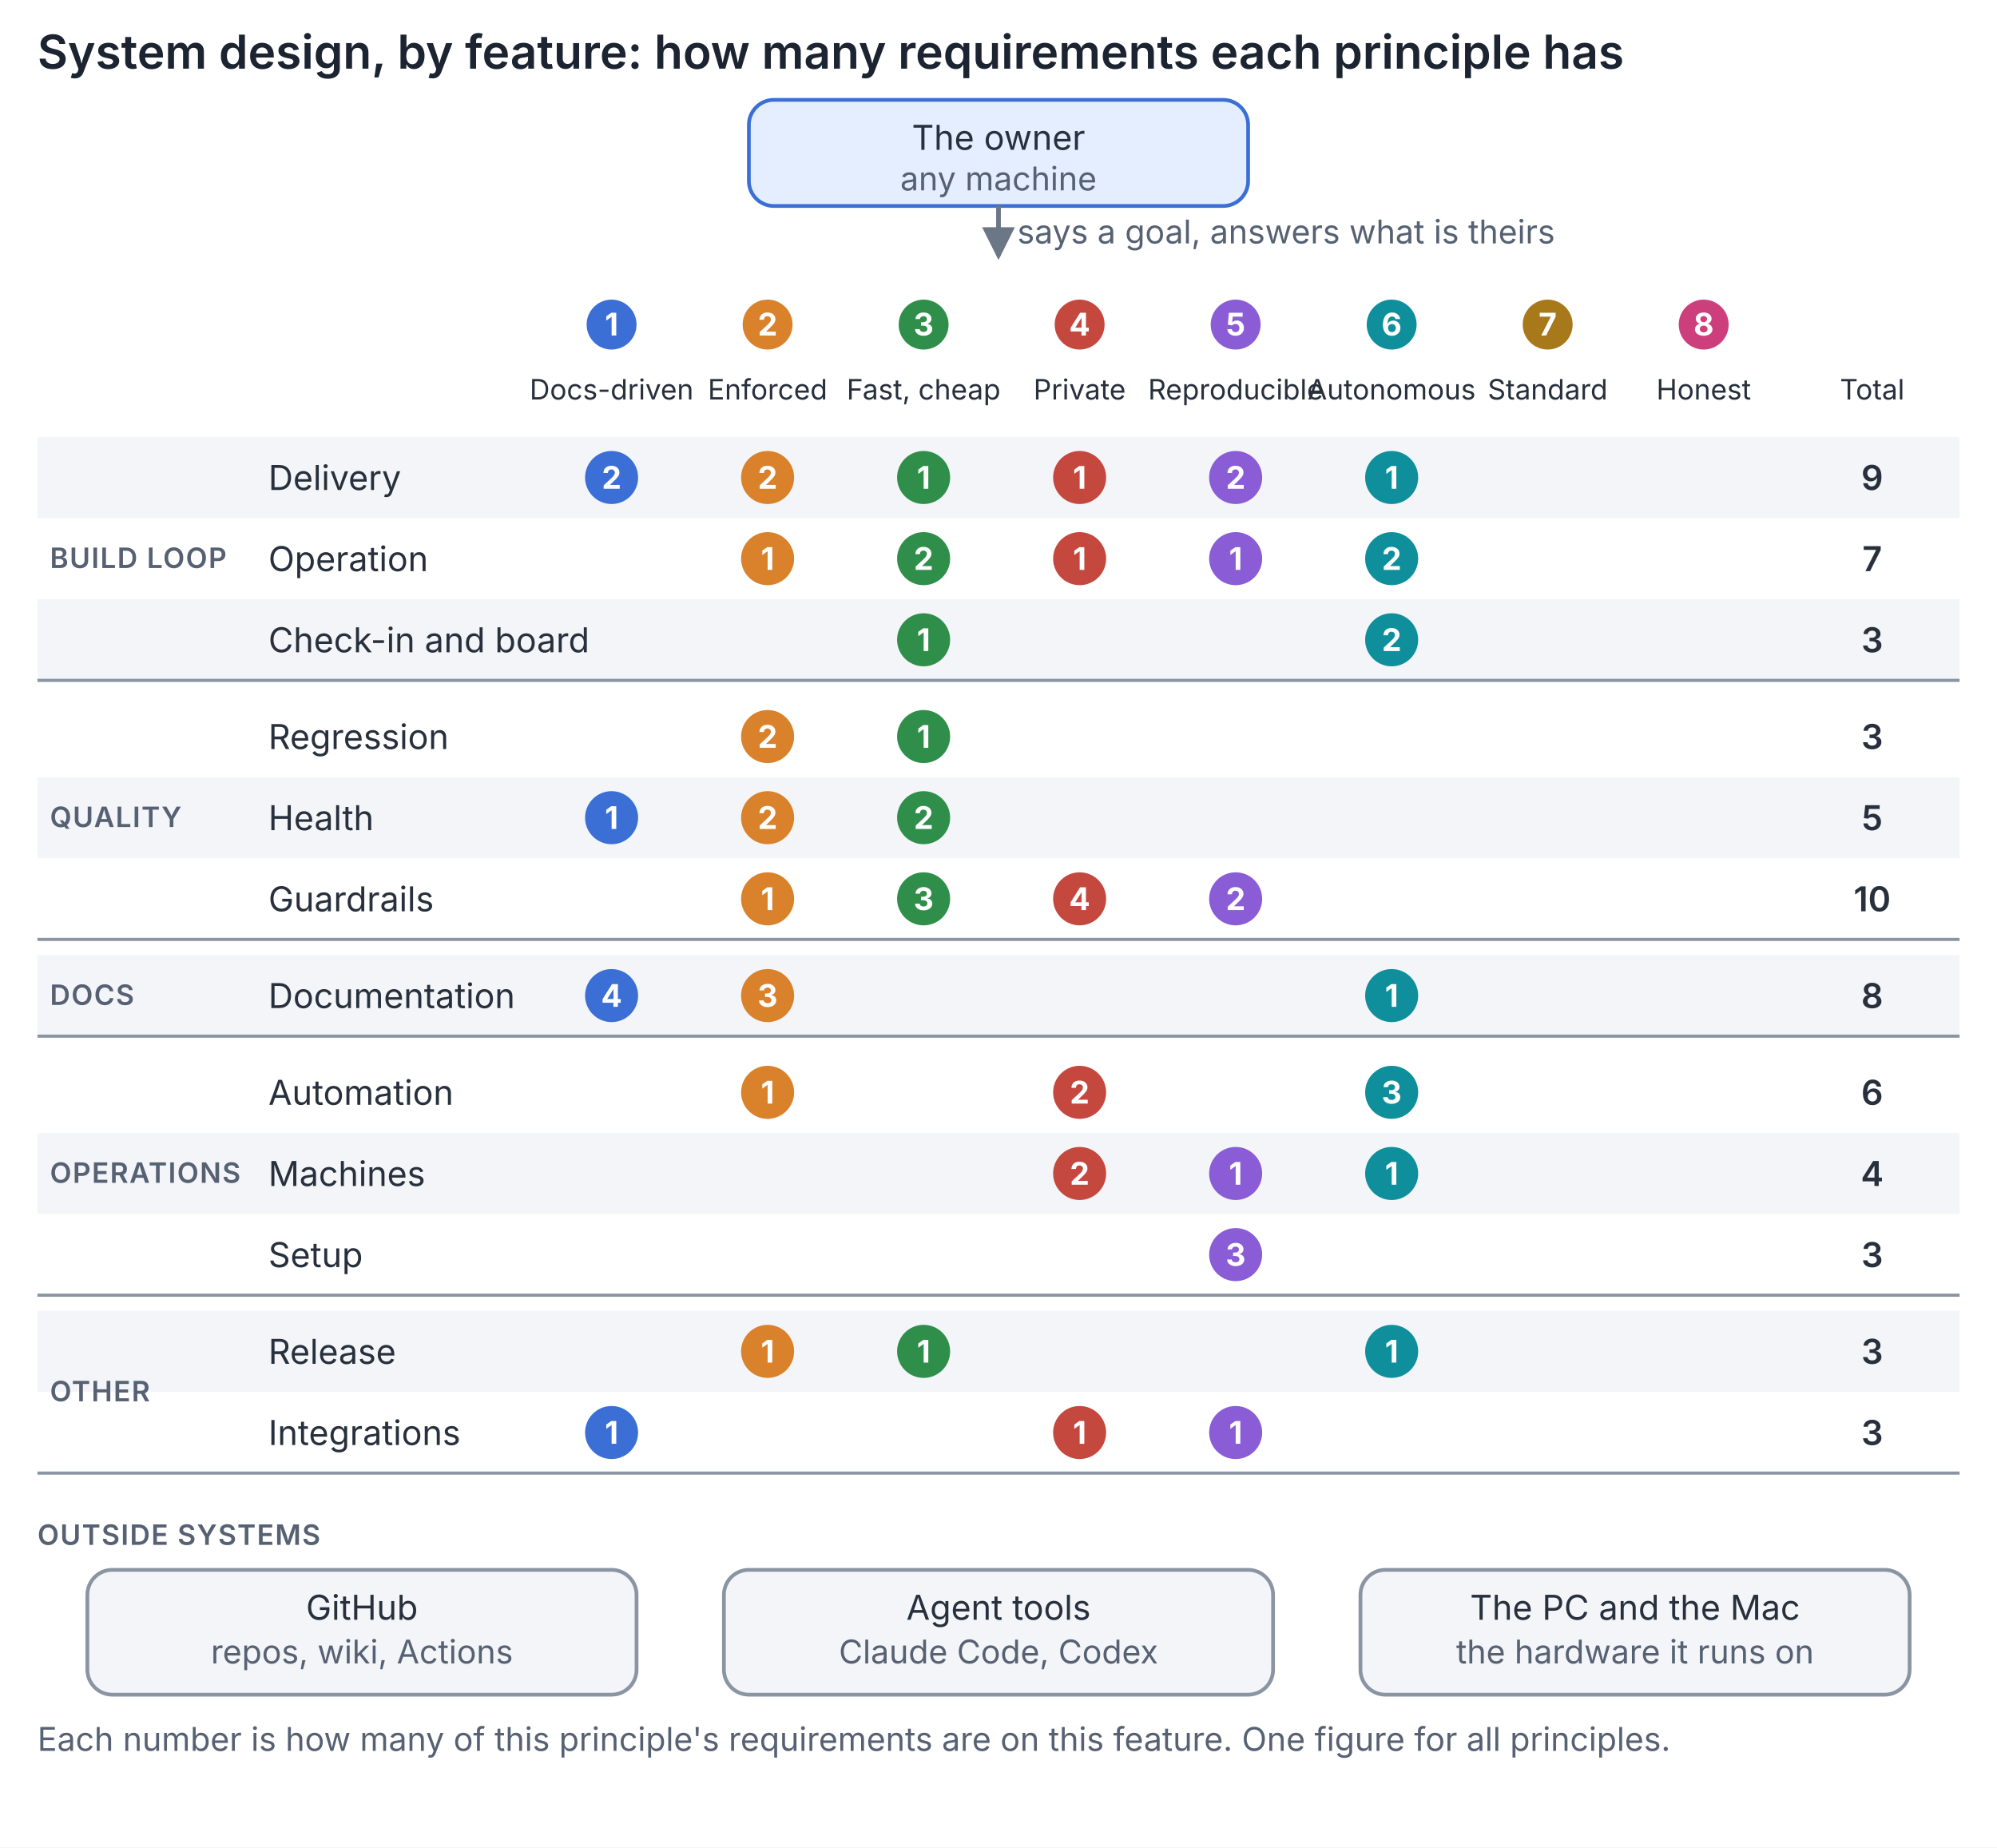
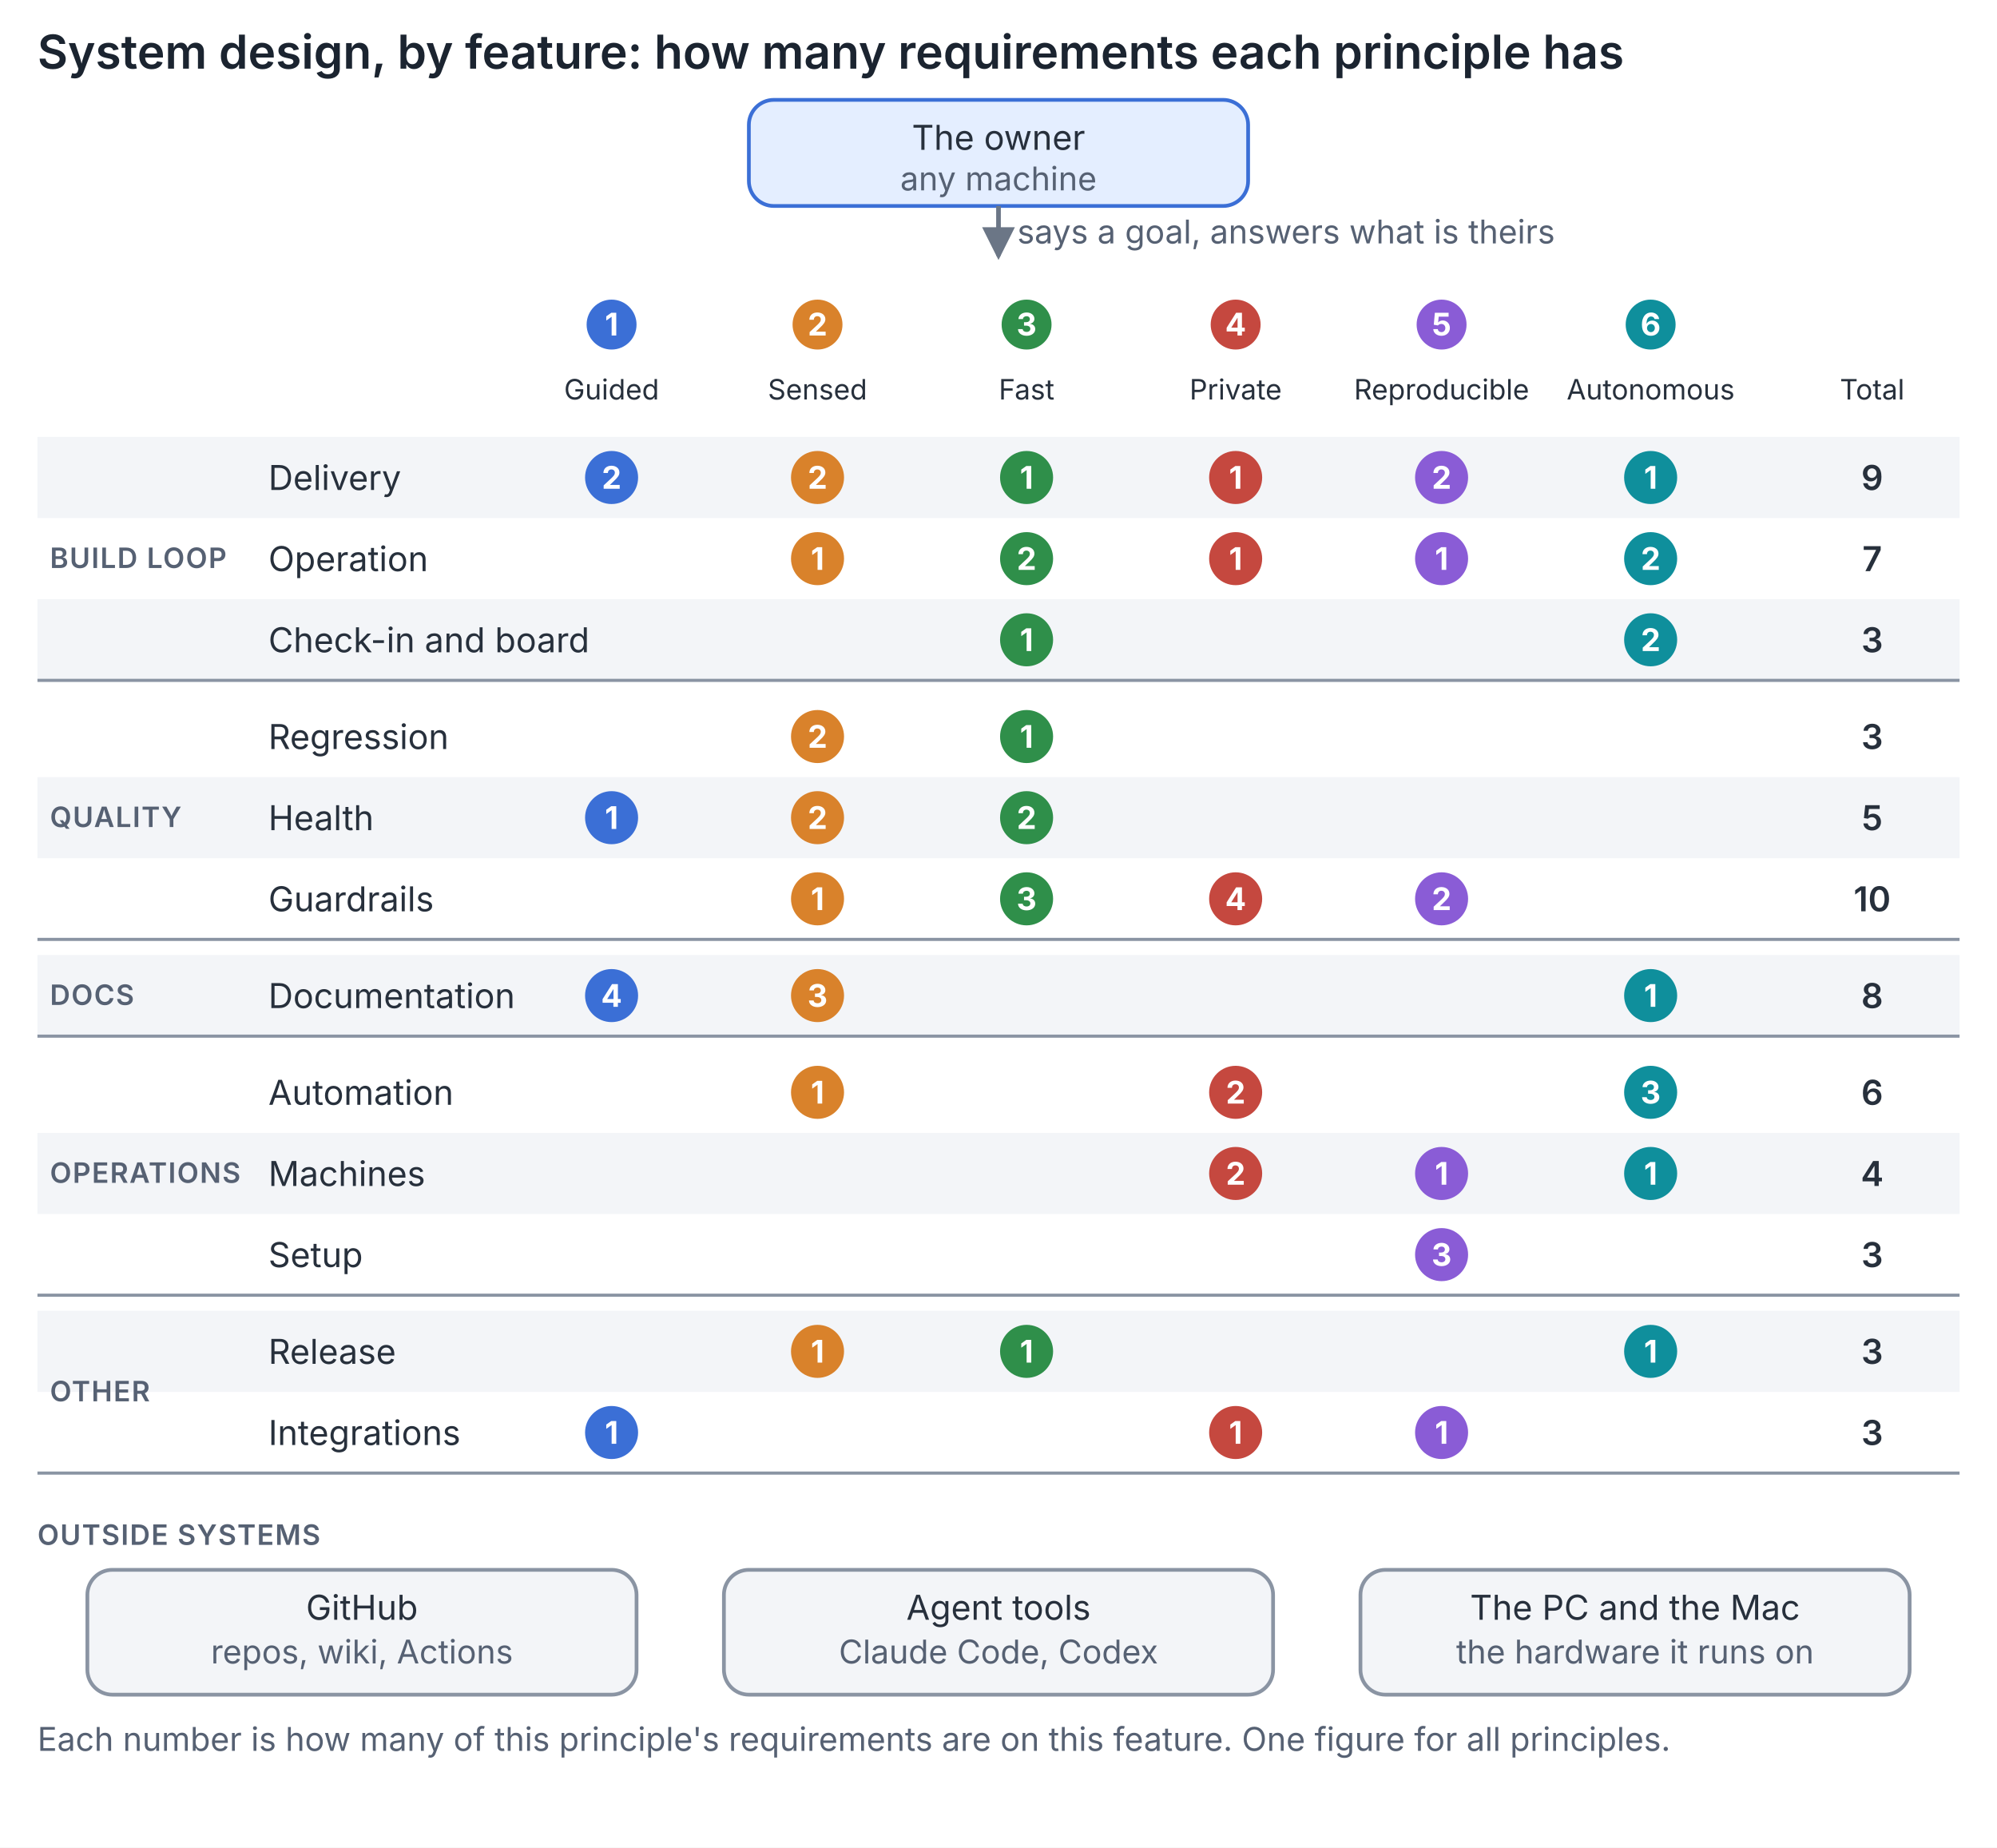
<svg xmlns="http://www.w3.org/2000/svg" viewBox="0 0 640 592" width="640" role="img" aria-label="System design, by feature: how many requirements each principle has">
  <style>.t{font:600 15px system-ui,-apple-system,Segoe UI,sans-serif;fill:#1b2430}.h{font:600 9px system-ui,-apple-system,Segoe UI,sans-serif;fill:#566173;letter-spacing:.04em}.s{font:400 11px system-ui,-apple-system,Segoe UI,sans-serif;fill:#27303c}.x{font:400 10.5px system-ui,-apple-system,Segoe UI,sans-serif;fill:#566173}.n{font:400 9px system-ui,-apple-system,Segoe UI,sans-serif;fill:#27303c}.k{font:700 10px system-ui,-apple-system,Segoe UI,sans-serif;fill:#fff}.bg{fill:#fff}.you{fill:#e4eeff;stroke:#3b6fd6}.box{fill:#f3f5f8;stroke:#8a94a3}.stripe{fill:#f3f5f8}.rule{stroke:#8a94a3;stroke-width:1}.a{stroke:#6b7686;stroke-width:1.5;fill:none}.ah{fill:#6b7686}.c1{fill:#3b6fd6}.c2{fill:#d9822b}.c3{fill:#2f8f4a}.c4{fill:#c5483f}.c5{fill:#8a5cd6}.c6{fill:#0f8f9c}.c7{fill:#a8791a}.c8{fill:#cc3f7c}@media (prefers-color-scheme: dark){.t{fill:#eef2f6}.h,.x{fill:#a3afbf}.s,.n{fill:#e1e7ee}.k{fill:#12171d}.bg{fill:#12171d}.you{fill:#162a4f;stroke:#6d9bf0}.box{fill:#222b36;stroke:#5c6b7d}.stripe{fill:#181e26}.rule{stroke:#5c6b7d}.a{stroke:#9aa7b8}.ah{fill:#9aa7b8}.c1{fill:#6d9bf0}.c2{fill:#f0a050}.c3{fill:#4fb56c}.c4{fill:#e0736a}.c5{fill:#b08cf0}.c6{fill:#3fc4d2}.c7{fill:#e0b84a}.c8{fill:#f07aa8}}</style>
  <defs>
    <marker id="ah" viewBox="0 0 8 8" refX="7" refY="4" markerWidth="7" markerHeight="7" orient="auto-start-reverse">
      <path d="M0 0 L8 4 L0 8 z" class="ah" />
    </marker>
  </defs>
  <rect width="640" height="592" class="bg" />
  <text x="12" y="22" class="t">System design, by feature: how many requirements each principle has</text>
  <rect x="240" y="32" width="160" height="34" rx="8" class="you" stroke-width="1.2" />
  <text x="320" y="48" text-anchor="middle" class="s">The owner</text>
  <text x="320" y="61" text-anchor="middle" class="x">any machine</text>
  <path d="M320 66 L320 82" class="a" marker-end="url(#ah)" />
  <text x="326" y="78" class="x">says a goal, answers what is theirs</text>
  <circle cx="196" cy="104" r="8" class="c1" />
  <text x="196" y="107.5" text-anchor="middle" class="k">1</text>
-   <text x="196" y="128" text-anchor="middle" class="n" textLength="46" lengthAdjust="spacingAndGlyphs">Docs-driven</text>
-   <circle cx="246" cy="104" r="8" class="c2" />
-   <text x="246" y="107.5" text-anchor="middle" class="k">2</text>
-   <text x="246" y="128" text-anchor="middle" class="n">Enforced</text>
-   <circle cx="296" cy="104" r="8" class="c3" />
-   <text x="296" y="107.5" text-anchor="middle" class="k">3</text>
-   <text x="296" y="128" text-anchor="middle" class="n" textLength="46" lengthAdjust="spacingAndGlyphs">Fast, cheap</text>
-   <circle cx="346" cy="104" r="8" class="c4" />
-   <text x="346" y="107.5" text-anchor="middle" class="k">4</text>
-   <text x="346" y="128" text-anchor="middle" class="n">Private</text>
-   <circle cx="396" cy="104" r="8" class="c5" />
-   <text x="396" y="107.5" text-anchor="middle" class="k">5</text>
-   <text x="396" y="128" text-anchor="middle" class="n" textLength="46" lengthAdjust="spacingAndGlyphs">Reproducible</text>
-   <circle cx="446" cy="104" r="8" class="c6" />
-   <text x="446" y="107.5" text-anchor="middle" class="k">6</text>
-   <text x="446" y="128" text-anchor="middle" class="n">Autonomous</text>
-   <circle cx="496" cy="104" r="8" class="c7" />
-   <text x="496" y="107.5" text-anchor="middle" class="k">7</text>
-   <text x="496" y="128" text-anchor="middle" class="n">Standard</text>
-   <circle cx="546" cy="104" r="8" class="c8" />
-   <text x="546" y="107.5" text-anchor="middle" class="k">8</text>
-   <text x="546" y="128" text-anchor="middle" class="n">Honest</text>
+   <text x="196" y="128" text-anchor="middle" class="n">Guided</text>
+   <circle cx="262" cy="104" r="8" class="c2" />
+   <text x="262" y="107.5" text-anchor="middle" class="k">2</text>
+   <text x="262" y="128" text-anchor="middle" class="n">Sensed</text>
+   <circle cx="329" cy="104" r="8" class="c3" />
+   <text x="329" y="107.5" text-anchor="middle" class="k">3</text>
+   <text x="329" y="128" text-anchor="middle" class="n">Fast</text>
+   <circle cx="396" cy="104" r="8" class="c4" />
+   <text x="396" y="107.5" text-anchor="middle" class="k">4</text>
+   <text x="396" y="128" text-anchor="middle" class="n">Private</text>
+   <circle cx="462" cy="104" r="8" class="c5" />
+   <text x="462" y="107.5" text-anchor="middle" class="k">5</text>
+   <text x="462" y="128" text-anchor="middle" class="n" textLength="46" lengthAdjust="spacingAndGlyphs">Reproducible</text>
+   <circle cx="529" cy="104" r="8" class="c6" />
+   <text x="529" y="107.5" text-anchor="middle" class="k">6</text>
+   <text x="529" y="128" text-anchor="middle" class="n">Autonomous</text>
  <text x="600" y="128" text-anchor="middle" class="n">Total</text>
  <rect x="12" y="140" width="616" height="26" class="stripe" />
  <text x="86" y="157" class="s">Delivery</text>
  <circle cx="196.0" cy="153.0" r="8.5" class="c1" />
  <text x="196.0" y="156.6" text-anchor="middle" class="k">2</text>
-   <circle cx="246.0" cy="153.0" r="8.5" class="c2" />
-   <text x="246.0" y="156.6" text-anchor="middle" class="k">2</text>
-   <circle cx="296.0" cy="153.0" r="8.5" class="c3" />
-   <text x="296.0" y="156.6" text-anchor="middle" class="k">1</text>
-   <circle cx="346.0" cy="153.0" r="8.5" class="c4" />
-   <text x="346.0" y="156.6" text-anchor="middle" class="k">1</text>
-   <circle cx="396.0" cy="153.0" r="8.5" class="c5" />
-   <text x="396.0" y="156.6" text-anchor="middle" class="k">2</text>
-   <circle cx="446.0" cy="153.0" r="8.5" class="c6" />
-   <text x="446.0" y="156.6" text-anchor="middle" class="k">1</text>
+   <circle cx="262.0" cy="153.0" r="8.5" class="c2" />
+   <text x="262.0" y="156.6" text-anchor="middle" class="k">2</text>
+   <circle cx="329.0" cy="153.0" r="8.5" class="c3" />
+   <text x="329.0" y="156.6" text-anchor="middle" class="k">1</text>
+   <circle cx="396.0" cy="153.0" r="8.5" class="c4" />
+   <text x="396.0" y="156.6" text-anchor="middle" class="k">1</text>
+   <circle cx="462.0" cy="153.0" r="8.5" class="c5" />
+   <text x="462.0" y="156.6" text-anchor="middle" class="k">2</text>
+   <circle cx="529.0" cy="153.0" r="8.5" class="c6" />
+   <text x="529.0" y="156.6" text-anchor="middle" class="k">1</text>
  <text x="600" y="157" text-anchor="middle" class="s" style="font-weight:600">9</text>
  <text x="86" y="183" class="s">Operation</text>
-   <circle cx="246.0" cy="179.0" r="8.5" class="c2" />
-   <text x="246.0" y="182.6" text-anchor="middle" class="k">1</text>
-   <circle cx="296.0" cy="179.0" r="8.5" class="c3" />
-   <text x="296.0" y="182.6" text-anchor="middle" class="k">2</text>
-   <circle cx="346.0" cy="179.0" r="8.5" class="c4" />
-   <text x="346.0" y="182.6" text-anchor="middle" class="k">1</text>
-   <circle cx="396.0" cy="179.0" r="8.5" class="c5" />
+   <circle cx="262.0" cy="179.0" r="8.5" class="c2" />
+   <text x="262.0" y="182.6" text-anchor="middle" class="k">1</text>
+   <circle cx="329.0" cy="179.0" r="8.5" class="c3" />
+   <text x="329.0" y="182.6" text-anchor="middle" class="k">2</text>
+   <circle cx="396.0" cy="179.0" r="8.5" class="c4" />
  <text x="396.0" y="182.6" text-anchor="middle" class="k">1</text>
-   <circle cx="446.0" cy="179.0" r="8.5" class="c6" />
-   <text x="446.0" y="182.6" text-anchor="middle" class="k">2</text>
+   <circle cx="462.0" cy="179.0" r="8.5" class="c5" />
+   <text x="462.0" y="182.6" text-anchor="middle" class="k">1</text>
+   <circle cx="529.0" cy="179.0" r="8.5" class="c6" />
+   <text x="529.0" y="182.6" text-anchor="middle" class="k">2</text>
  <text x="600" y="183" text-anchor="middle" class="s" style="font-weight:600">7</text>
  <rect x="12" y="192" width="616" height="26" class="stripe" />
  <text x="86" y="209" class="s">Check-in and board</text>
-   <circle cx="296.0" cy="205.0" r="8.5" class="c3" />
-   <text x="296.0" y="208.6" text-anchor="middle" class="k">1</text>
-   <circle cx="446.0" cy="205.0" r="8.5" class="c6" />
-   <text x="446.0" y="208.6" text-anchor="middle" class="k">2</text>
+   <circle cx="329.0" cy="205.0" r="8.5" class="c3" />
+   <text x="329.0" y="208.6" text-anchor="middle" class="k">1</text>
+   <circle cx="529.0" cy="205.0" r="8.5" class="c6" />
+   <text x="529.0" y="208.6" text-anchor="middle" class="k">2</text>
  <text x="600" y="209" text-anchor="middle" class="s" style="font-weight:600">3</text>
  <text x="16" y="182" class="h">BUILD LOOP</text>
  <path d="M12 218 L628 218" class="rule" />
  <text x="86" y="240" class="s">Regression</text>
-   <circle cx="246.0" cy="236.0" r="8.5" class="c2" />
-   <text x="246.0" y="239.6" text-anchor="middle" class="k">2</text>
-   <circle cx="296.0" cy="236.0" r="8.5" class="c3" />
-   <text x="296.0" y="239.6" text-anchor="middle" class="k">1</text>
+   <circle cx="262.0" cy="236.0" r="8.5" class="c2" />
+   <text x="262.0" y="239.6" text-anchor="middle" class="k">2</text>
+   <circle cx="329.0" cy="236.0" r="8.5" class="c3" />
+   <text x="329.0" y="239.6" text-anchor="middle" class="k">1</text>
  <text x="600" y="240" text-anchor="middle" class="s" style="font-weight:600">3</text>
  <rect x="12" y="249" width="616" height="26" class="stripe" />
  <text x="86" y="266" class="s">Health</text>
  <circle cx="196.0" cy="262.0" r="8.5" class="c1" />
  <text x="196.0" y="265.6" text-anchor="middle" class="k">1</text>
-   <circle cx="246.0" cy="262.0" r="8.5" class="c2" />
-   <text x="246.0" y="265.6" text-anchor="middle" class="k">2</text>
-   <circle cx="296.0" cy="262.0" r="8.5" class="c3" />
-   <text x="296.0" y="265.6" text-anchor="middle" class="k">2</text>
+   <circle cx="262.0" cy="262.0" r="8.5" class="c2" />
+   <text x="262.0" y="265.6" text-anchor="middle" class="k">2</text>
+   <circle cx="329.0" cy="262.0" r="8.5" class="c3" />
+   <text x="329.0" y="265.6" text-anchor="middle" class="k">2</text>
  <text x="600" y="266" text-anchor="middle" class="s" style="font-weight:600">5</text>
  <text x="86" y="292" class="s">Guardrails</text>
-   <circle cx="246.0" cy="288.0" r="8.5" class="c2" />
-   <text x="246.0" y="291.6" text-anchor="middle" class="k">1</text>
-   <circle cx="296.0" cy="288.0" r="8.5" class="c3" />
-   <text x="296.0" y="291.6" text-anchor="middle" class="k">3</text>
-   <circle cx="346.0" cy="288.0" r="8.5" class="c4" />
-   <text x="346.0" y="291.6" text-anchor="middle" class="k">4</text>
-   <circle cx="396.0" cy="288.0" r="8.5" class="c5" />
-   <text x="396.0" y="291.6" text-anchor="middle" class="k">2</text>
+   <circle cx="262.0" cy="288.0" r="8.5" class="c2" />
+   <text x="262.0" y="291.6" text-anchor="middle" class="k">1</text>
+   <circle cx="329.0" cy="288.0" r="8.5" class="c3" />
+   <text x="329.0" y="291.6" text-anchor="middle" class="k">3</text>
+   <circle cx="396.0" cy="288.0" r="8.5" class="c4" />
+   <text x="396.0" y="291.6" text-anchor="middle" class="k">4</text>
+   <circle cx="462.0" cy="288.0" r="8.5" class="c5" />
+   <text x="462.0" y="291.6" text-anchor="middle" class="k">2</text>
  <text x="600" y="292" text-anchor="middle" class="s" style="font-weight:600">10</text>
  <text x="16" y="265" class="h">QUALITY</text>
  <path d="M12 301 L628 301" class="rule" />
  <rect x="12" y="306" width="616" height="26" class="stripe" />
  <text x="86" y="323" class="s">Documentation</text>
  <circle cx="196.0" cy="319.0" r="8.5" class="c1" />
  <text x="196.0" y="322.6" text-anchor="middle" class="k">4</text>
-   <circle cx="246.0" cy="319.0" r="8.5" class="c2" />
-   <text x="246.0" y="322.6" text-anchor="middle" class="k">3</text>
-   <circle cx="446.0" cy="319.0" r="8.5" class="c6" />
-   <text x="446.0" y="322.6" text-anchor="middle" class="k">1</text>
+   <circle cx="262.0" cy="319.0" r="8.5" class="c2" />
+   <text x="262.0" y="322.6" text-anchor="middle" class="k">3</text>
+   <circle cx="529.0" cy="319.0" r="8.5" class="c6" />
+   <text x="529.0" y="322.6" text-anchor="middle" class="k">1</text>
  <text x="600" y="323" text-anchor="middle" class="s" style="font-weight:600">8</text>
  <text x="16" y="322" class="h">DOCS</text>
  <path d="M12 332 L628 332" class="rule" />
  <text x="86" y="354" class="s">Automation</text>
-   <circle cx="246.0" cy="350.0" r="8.5" class="c2" />
-   <text x="246.0" y="353.6" text-anchor="middle" class="k">1</text>
-   <circle cx="346.0" cy="350.0" r="8.5" class="c4" />
-   <text x="346.0" y="353.6" text-anchor="middle" class="k">2</text>
-   <circle cx="446.0" cy="350.0" r="8.5" class="c6" />
-   <text x="446.0" y="353.6" text-anchor="middle" class="k">3</text>
+   <circle cx="262.0" cy="350.0" r="8.5" class="c2" />
+   <text x="262.0" y="353.6" text-anchor="middle" class="k">1</text>
+   <circle cx="396.0" cy="350.0" r="8.5" class="c4" />
+   <text x="396.0" y="353.6" text-anchor="middle" class="k">2</text>
+   <circle cx="529.0" cy="350.0" r="8.5" class="c6" />
+   <text x="529.0" y="353.6" text-anchor="middle" class="k">3</text>
  <text x="600" y="354" text-anchor="middle" class="s" style="font-weight:600">6</text>
  <rect x="12" y="363" width="616" height="26" class="stripe" />
  <text x="86" y="380" class="s">Machines</text>
-   <circle cx="346.0" cy="376.0" r="8.5" class="c4" />
-   <text x="346.0" y="379.6" text-anchor="middle" class="k">2</text>
-   <circle cx="396.0" cy="376.0" r="8.5" class="c5" />
-   <text x="396.0" y="379.6" text-anchor="middle" class="k">1</text>
-   <circle cx="446.0" cy="376.0" r="8.5" class="c6" />
-   <text x="446.0" y="379.6" text-anchor="middle" class="k">1</text>
+   <circle cx="396.0" cy="376.0" r="8.5" class="c4" />
+   <text x="396.0" y="379.6" text-anchor="middle" class="k">2</text>
+   <circle cx="462.0" cy="376.0" r="8.5" class="c5" />
+   <text x="462.0" y="379.6" text-anchor="middle" class="k">1</text>
+   <circle cx="529.0" cy="376.0" r="8.5" class="c6" />
+   <text x="529.0" y="379.6" text-anchor="middle" class="k">1</text>
  <text x="600" y="380" text-anchor="middle" class="s" style="font-weight:600">4</text>
  <text x="86" y="406" class="s">Setup</text>
-   <circle cx="396.0" cy="402.0" r="8.5" class="c5" />
-   <text x="396.0" y="405.6" text-anchor="middle" class="k">3</text>
+   <circle cx="462.0" cy="402.0" r="8.5" class="c5" />
+   <text x="462.0" y="405.6" text-anchor="middle" class="k">3</text>
  <text x="600" y="406" text-anchor="middle" class="s" style="font-weight:600">3</text>
  <text x="16" y="379" class="h">OPERATIONS</text>
  <path d="M12 415 L628 415" class="rule" />
  <rect x="12" y="420" width="616" height="26" class="stripe" />
  <text x="86" y="437" class="s">Release</text>
-   <circle cx="246.0" cy="433.0" r="8.5" class="c2" />
-   <text x="246.0" y="436.6" text-anchor="middle" class="k">1</text>
-   <circle cx="296.0" cy="433.0" r="8.5" class="c3" />
-   <text x="296.0" y="436.6" text-anchor="middle" class="k">1</text>
-   <circle cx="446.0" cy="433.0" r="8.5" class="c6" />
-   <text x="446.0" y="436.6" text-anchor="middle" class="k">1</text>
+   <circle cx="262.0" cy="433.0" r="8.5" class="c2" />
+   <text x="262.0" y="436.6" text-anchor="middle" class="k">1</text>
+   <circle cx="329.0" cy="433.0" r="8.5" class="c3" />
+   <text x="329.0" y="436.6" text-anchor="middle" class="k">1</text>
+   <circle cx="529.0" cy="433.0" r="8.5" class="c6" />
+   <text x="529.0" y="436.6" text-anchor="middle" class="k">1</text>
  <text x="600" y="437" text-anchor="middle" class="s" style="font-weight:600">3</text>
  <text x="86" y="463" class="s">Integrations</text>
  <circle cx="196.0" cy="459.0" r="8.5" class="c1" />
  <text x="196.0" y="462.6" text-anchor="middle" class="k">1</text>
-   <circle cx="346.0" cy="459.0" r="8.5" class="c4" />
-   <text x="346.0" y="462.6" text-anchor="middle" class="k">1</text>
-   <circle cx="396.0" cy="459.0" r="8.5" class="c5" />
+   <circle cx="396.0" cy="459.0" r="8.5" class="c4" />
  <text x="396.0" y="462.6" text-anchor="middle" class="k">1</text>
+   <circle cx="462.0" cy="459.0" r="8.5" class="c5" />
+   <text x="462.0" y="462.6" text-anchor="middle" class="k">1</text>
  <text x="600" y="463" text-anchor="middle" class="s" style="font-weight:600">3</text>
  <text x="16" y="449" class="h">OTHER</text>
  <path d="M12 472 L628 472" class="rule" />
  <text x="12" y="495" class="h">OUTSIDE SYSTEMS</text>
  <rect x="28" y="503" width="176" height="40" rx="8" class="box" stroke-width="1.2" />
  <text x="116" y="519" text-anchor="middle" class="s">GitHub</text>
  <text x="116" y="533" text-anchor="middle" class="x">repos, wiki, Actions</text>
  <rect x="232" y="503" width="176" height="40" rx="8" class="box" stroke-width="1.2" />
  <text x="320" y="519" text-anchor="middle" class="s">Agent tools</text>
  <text x="320" y="533" text-anchor="middle" class="x">Claude Code, Codex</text>
  <rect x="436" y="503" width="176" height="40" rx="8" class="box" stroke-width="1.2" />
  <text x="524" y="519" text-anchor="middle" class="s">The PC and the Mac</text>
  <text x="524" y="533" text-anchor="middle" class="x">the hardware it runs on</text>
  <text x="12" y="561" class="x">Each number is how many of this principle's requirements are on this feature. One figure for all principles.</text>
</svg>
